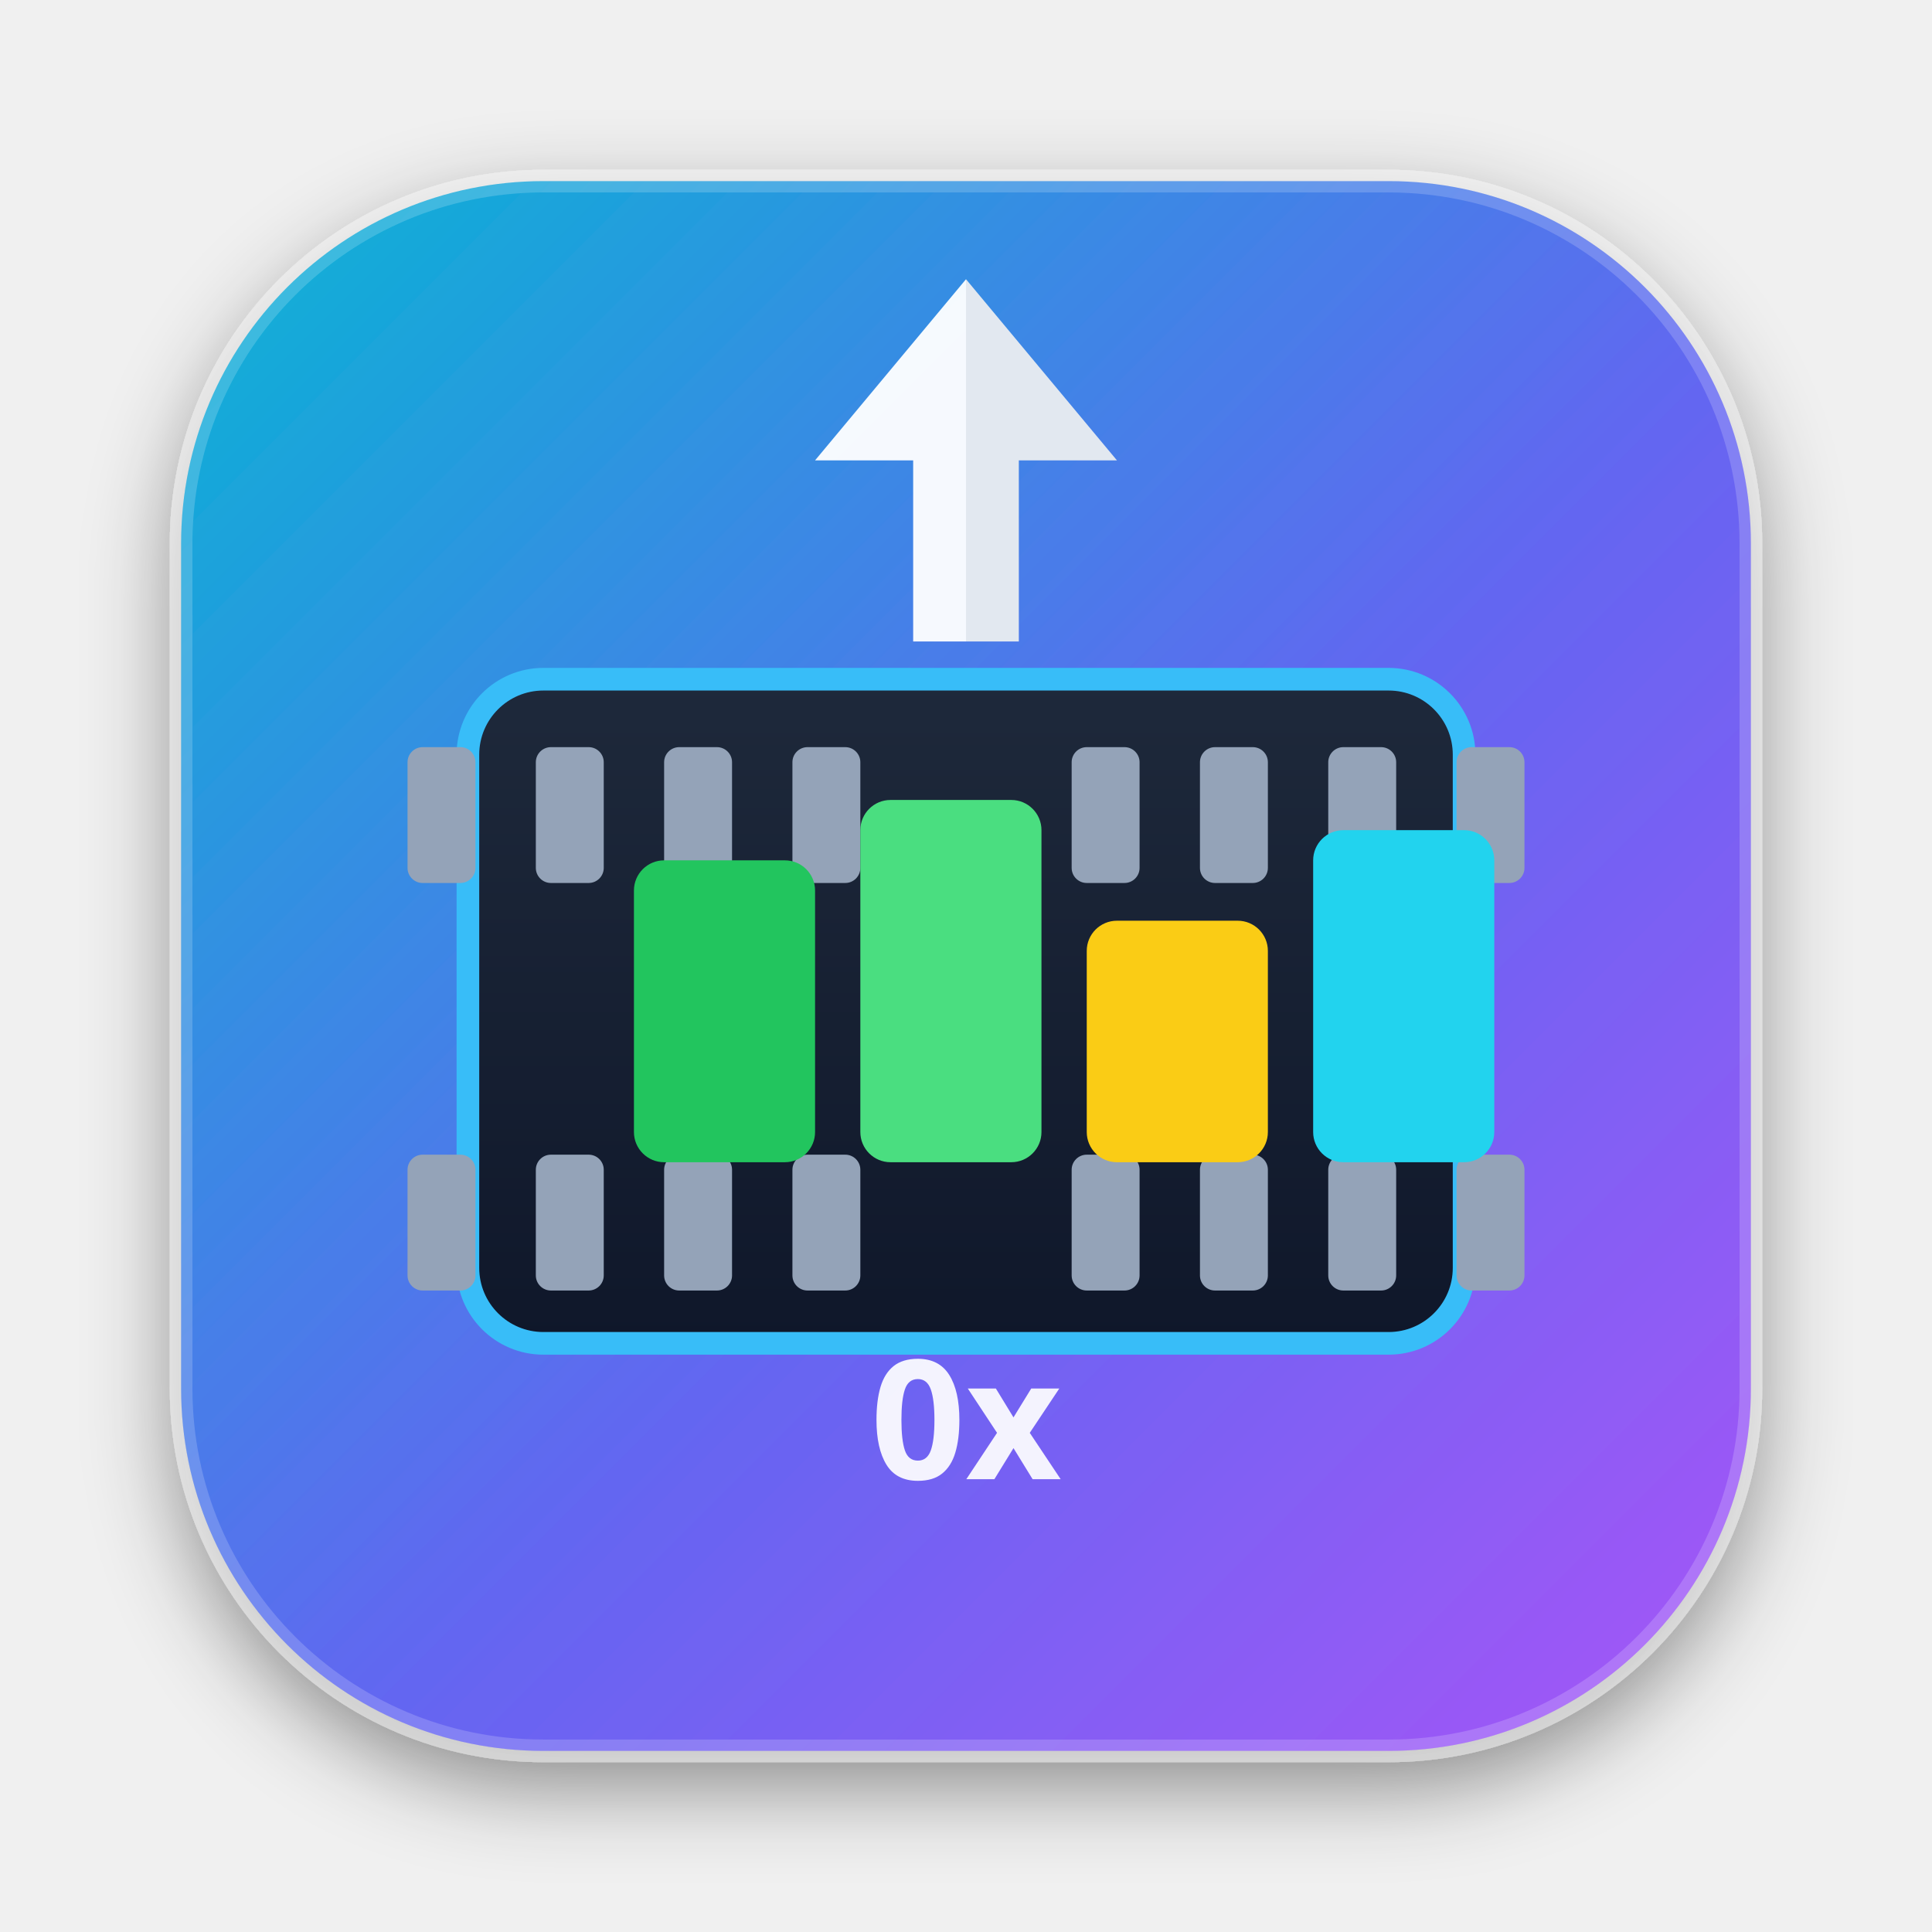
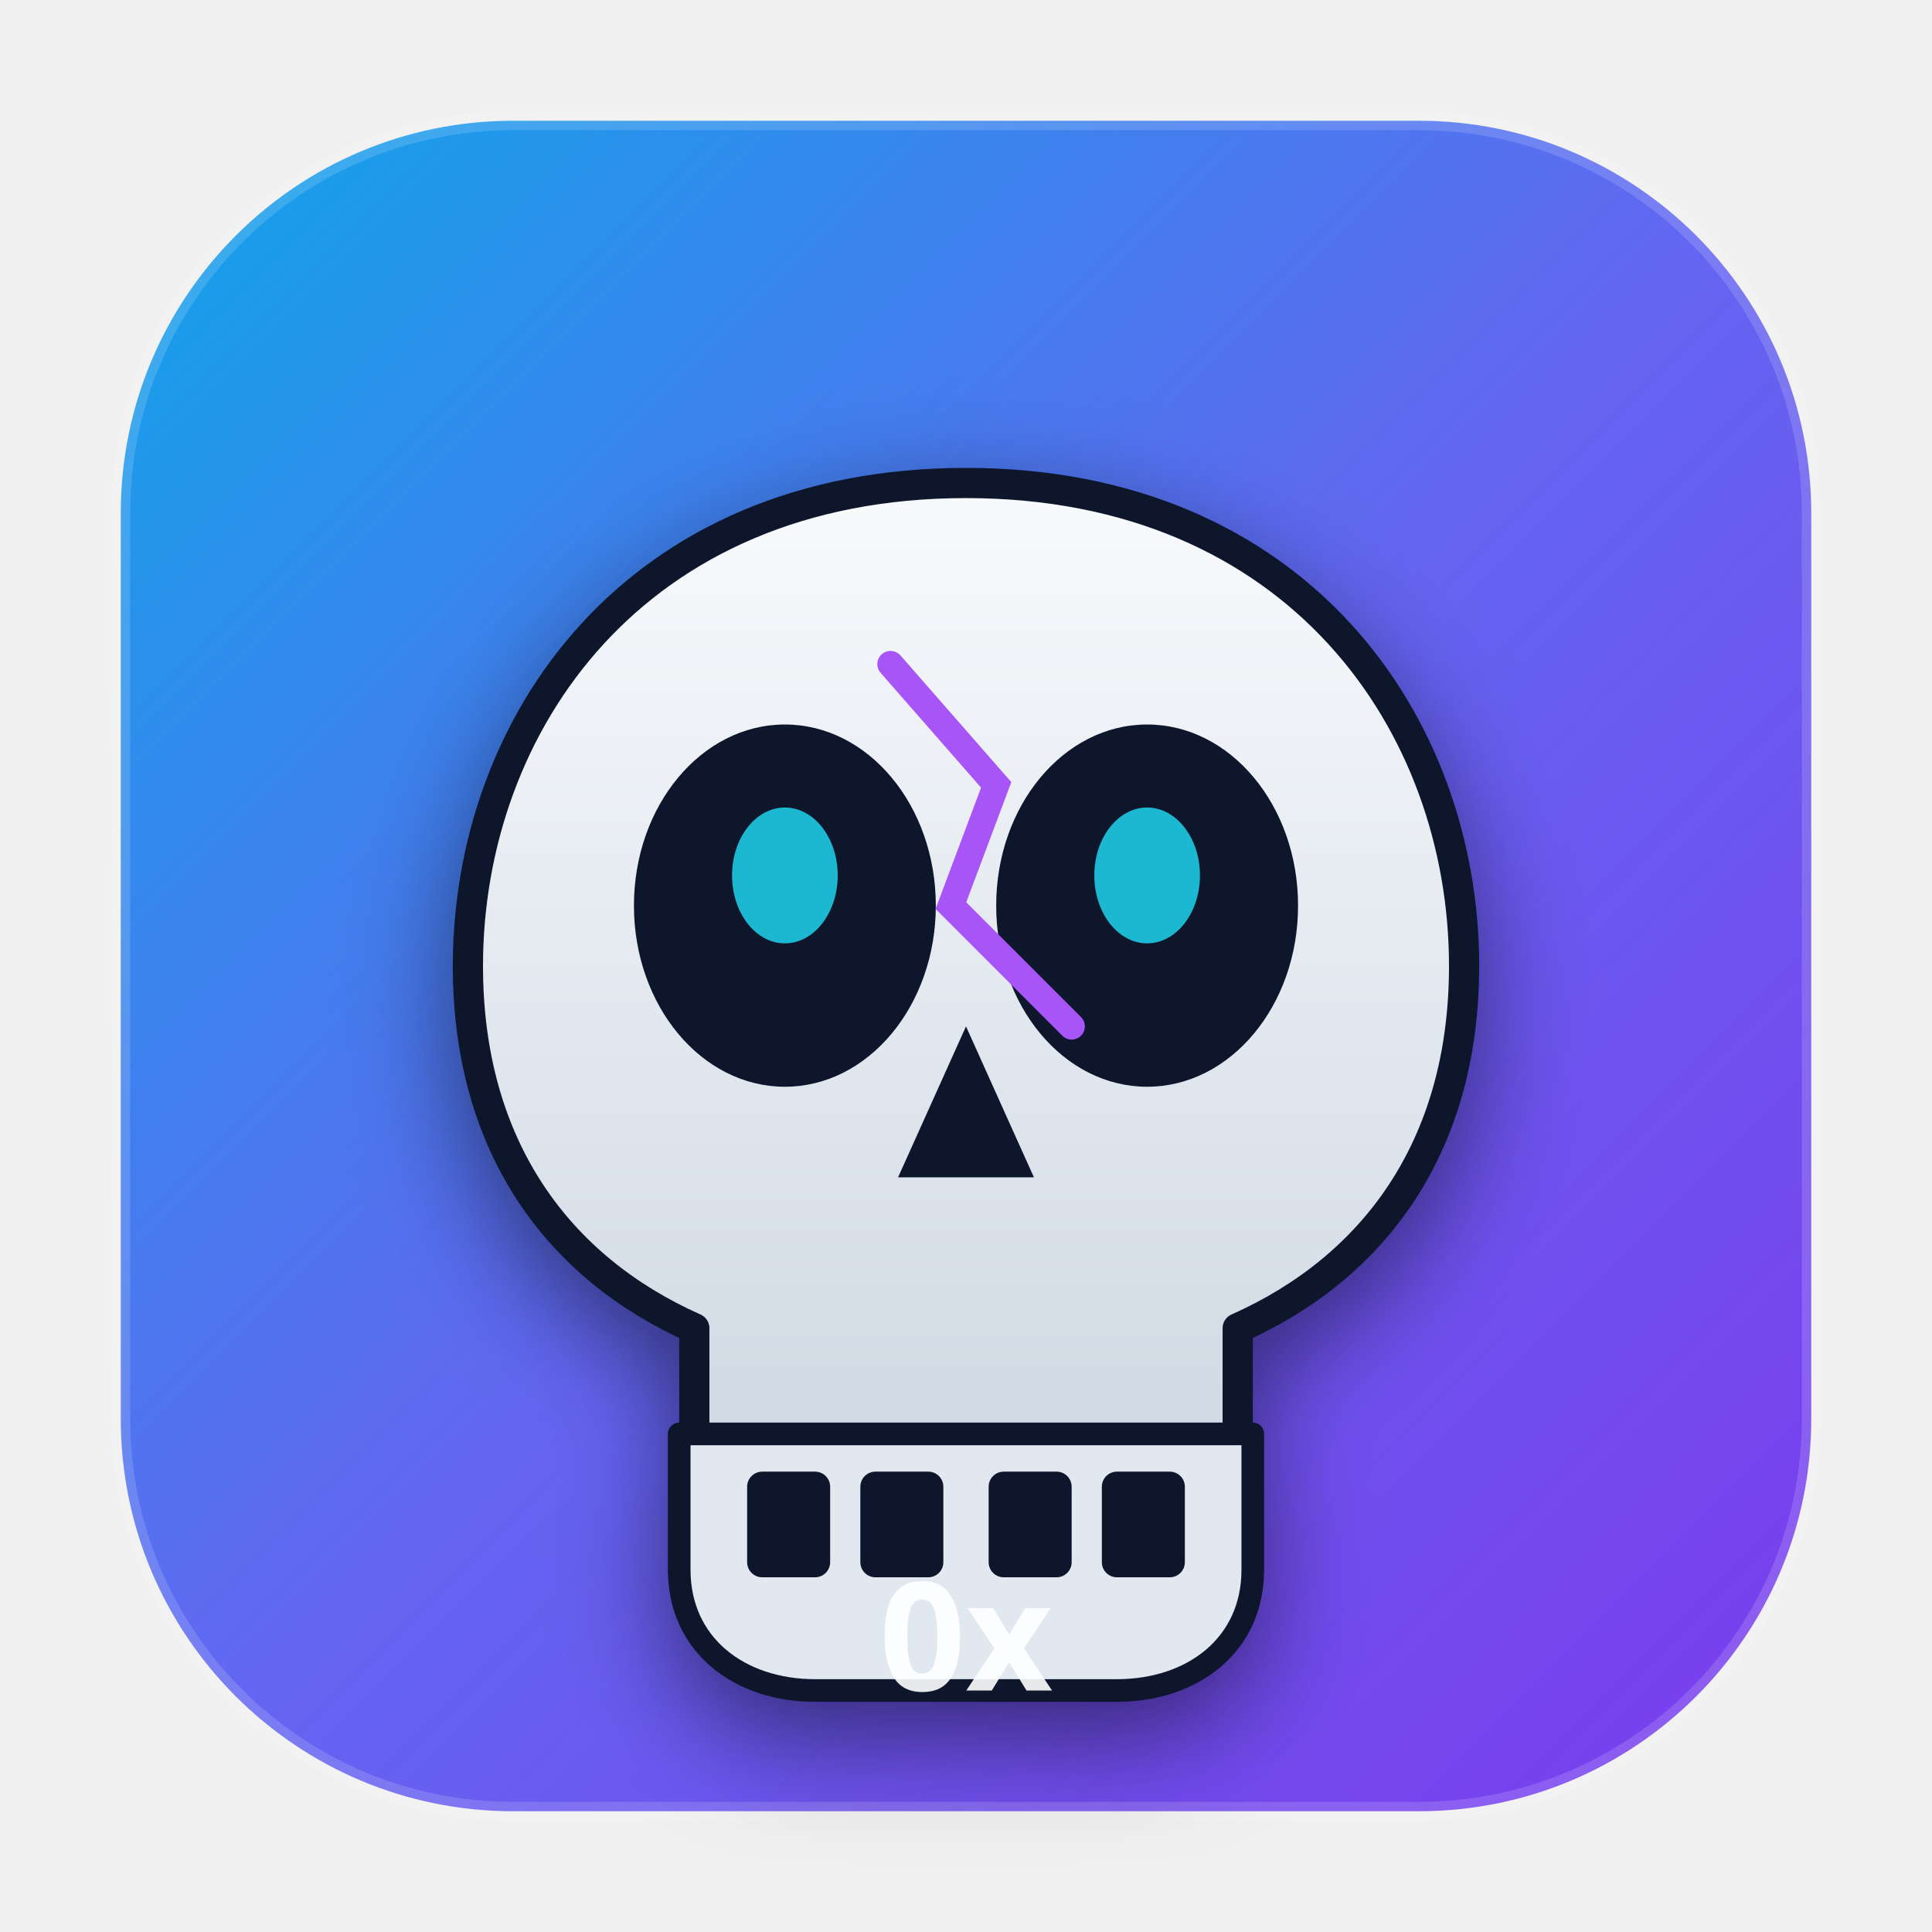
<svg xmlns="http://www.w3.org/2000/svg" width="512" height="512" viewBox="0 0 512 512">
  <defs>
    <linearGradient id="fundo" x1="0%" y1="0%" x2="100%" y2="100%">
-       <stop offset="0%" stop-color="#06b6d4" />
-       <stop offset="55%" stop-color="#6366f1" />
-       <stop offset="100%" stop-color="#a855f7" />
+       <stop offset="0%" stop-color="#0ea5e9" />
+       <stop offset="50%" stop-color="#6366f1" />
+       <stop offset="100%" stop-color="#7c3aed" />
    </linearGradient>
-     <linearGradient id="chip" x1="0%" y1="0%" x2="0%" y2="100%">
-       <stop offset="0%" stop-color="#1e293b" />
-       <stop offset="100%" stop-color="#0f172a" />
+     <linearGradient id="cranio" x1="0%" y1="0%" x2="0%" y2="100%">
+       <stop offset="0%" stop-color="#f8fafc" />
+       <stop offset="100%" stop-color="#cbd5e1" />
    </linearGradient>
-     <filter id="sombra" x="-20%" y="-20%" width="140%" height="140%">
-       <feDropShadow dx="0" dy="8" stdDeviation="12" flood-color="#000" flood-opacity="0.45" />
+     <filter id="sombra" x="-15%" y="-15%" width="130%" height="130%">
+       <feDropShadow dx="0" dy="10" stdDeviation="14" flood-color="#000" flood-opacity="0.5" />
    </filter>
  </defs>
-   <g filter="url(#sombra)">
-     <rect x="48" y="48" width="416" height="416" rx="96" fill="url(#fundo)" />
-     <rect x="48" y="48" width="416" height="416" rx="96" fill="none" stroke="#ffffff" stroke-opacity="0.18" stroke-width="6" />
+   <rect x="32" y="32" width="448" height="448" rx="104" fill="url(#fundo)" />
+   <rect x="32" y="32" width="448" height="448" rx="104" fill="none" stroke="#ffffff" stroke-opacity="0.15" stroke-width="5" />
+   <g filter="url(#sombra)" transform="translate(256 248)">
+     <path fill="url(#cranio)" stroke="#0f172a" stroke-width="8" stroke-linejoin="round" d="M0 -120 C-88 -120 -132 -56 -132 8 C-132 56 -108 88 -72 104 L-72 132          C-72 152 -56 168 -36 168 L36 168 C56 168 72 152 72 132 L72 104          C108 88 132 56 132 8 C132 -56 88 -120 0 -120 Z" />
+     <ellipse cx="-48" cy="-8" rx="40" ry="48" fill="#0f172a" />
+     <ellipse cx="48" cy="-8" rx="40" ry="48" fill="#0f172a" />
+     <ellipse cx="-48" cy="-16" rx="14" ry="18" fill="#22d3ee" opacity="0.85" />
+     <ellipse cx="48" cy="-16" rx="14" ry="18" fill="#22d3ee" opacity="0.85" />
+     <path fill="#0f172a" d="M0 24 L-18 64 L18 64 Z" />
+     <path fill="#e2e8f0" stroke="#0f172a" stroke-width="6" stroke-linejoin="round" d="M-76 132 L-76 168 C-76 188 -60 200 -40 200 L40 200 C60 200 76 188 76 168 L76 132 Z" />
+     <g fill="#0f172a">
+       <rect x="-58" y="142" width="22" height="28" rx="4" />
+       <rect x="-28" y="142" width="22" height="28" rx="4" />
+       <rect x="6" y="142" width="22" height="28" rx="4" />
+       <rect x="36" y="142" width="22" height="28" rx="4" />
+     </g>
+     <path fill="none" stroke="#a855f7" stroke-width="7" stroke-linecap="round" d="M-20 -72 L8 -40 L-4 -8 L28 24" />
  </g>
-   <g transform="translate(256 268)">
-     <rect x="-132" y="-88" width="264" height="176" rx="20" fill="url(#chip)" stroke="#38bdf8" stroke-width="6" />
-   </g>
-   <g fill="#94a3b8">
-     <rect x="108" y="198" width="18" height="36" rx="4" />
-     <rect x="142" y="198" width="18" height="36" rx="4" />
-     <rect x="176" y="198" width="18" height="36" rx="4" />
-     <rect x="210" y="198" width="18" height="36" rx="4" />
-     <rect x="284" y="198" width="18" height="36" rx="4" />
-     <rect x="318" y="198" width="18" height="36" rx="4" />
-     <rect x="352" y="198" width="18" height="36" rx="4" />
-     <rect x="386" y="198" width="18" height="36" rx="4" />
-     <rect x="108" y="306" width="18" height="36" rx="4" />
-     <rect x="142" y="306" width="18" height="36" rx="4" />
-     <rect x="176" y="306" width="18" height="36" rx="4" />
-     <rect x="210" y="306" width="18" height="36" rx="4" />
-     <rect x="284" y="306" width="18" height="36" rx="4" />
-     <rect x="318" y="306" width="18" height="36" rx="4" />
-     <rect x="352" y="306" width="18" height="36" rx="4" />
-     <rect x="386" y="306" width="18" height="36" rx="4" />
-   </g>
-   <g transform="translate(256 268)">
-     <rect x="-88" y="-40" width="48" height="80" rx="8" fill="#22c55e" />
-     <rect x="-28" y="-56" width="48" height="96" rx="8" fill="#4ade80" />
-     <rect x="32" y="-24" width="48" height="64" rx="8" fill="#facc15" />
-     <rect x="92" y="-48" width="48" height="88" rx="8" fill="#22d3ee" />
-   </g>
-   <g transform="translate(256 118)">
-     <path d="M0 52 L0 -44 L-40 4 L-14 4 L-14 52 Z" fill="#ffffff" fill-opacity="0.95" />
-     <path d="M0 52 L0 -44 L40 4 L14 4 L14 52 Z" fill="#e2e8f0" />
-   </g>
-   <text x="256" y="392" text-anchor="middle" font-family="sans-serif" font-weight="700" font-size="44" fill="#ffffff" fill-opacity="0.92">0x</text>
+   <text x="256" y="448" text-anchor="middle" font-family="sans-serif" font-weight="800" font-size="40" fill="#ffffff" fill-opacity="0.9">0x</text>
</svg>
